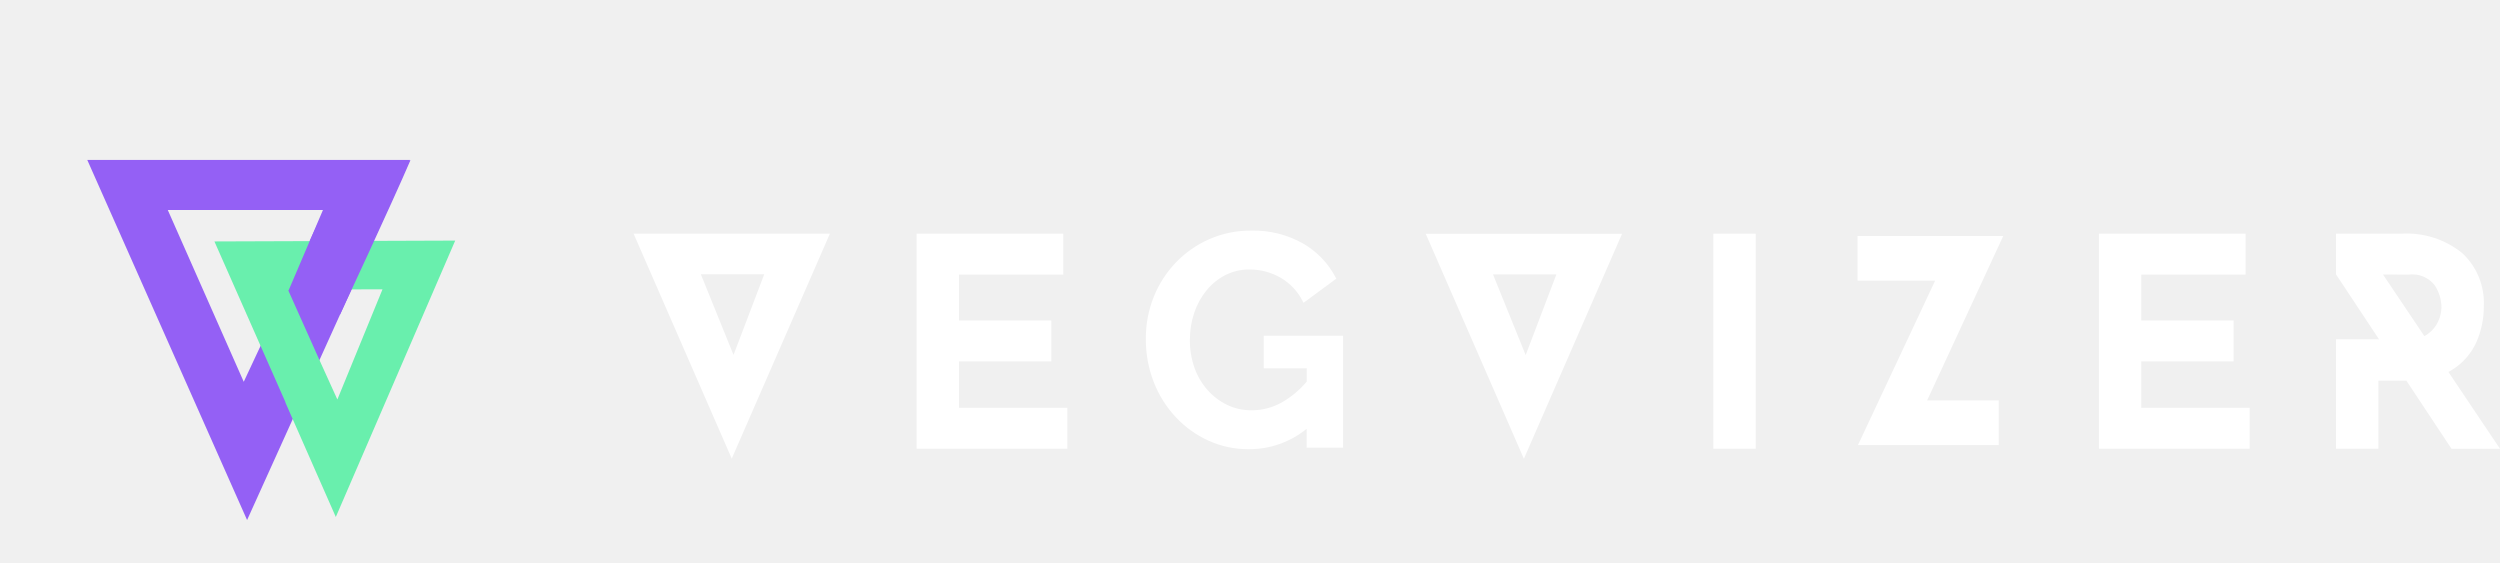
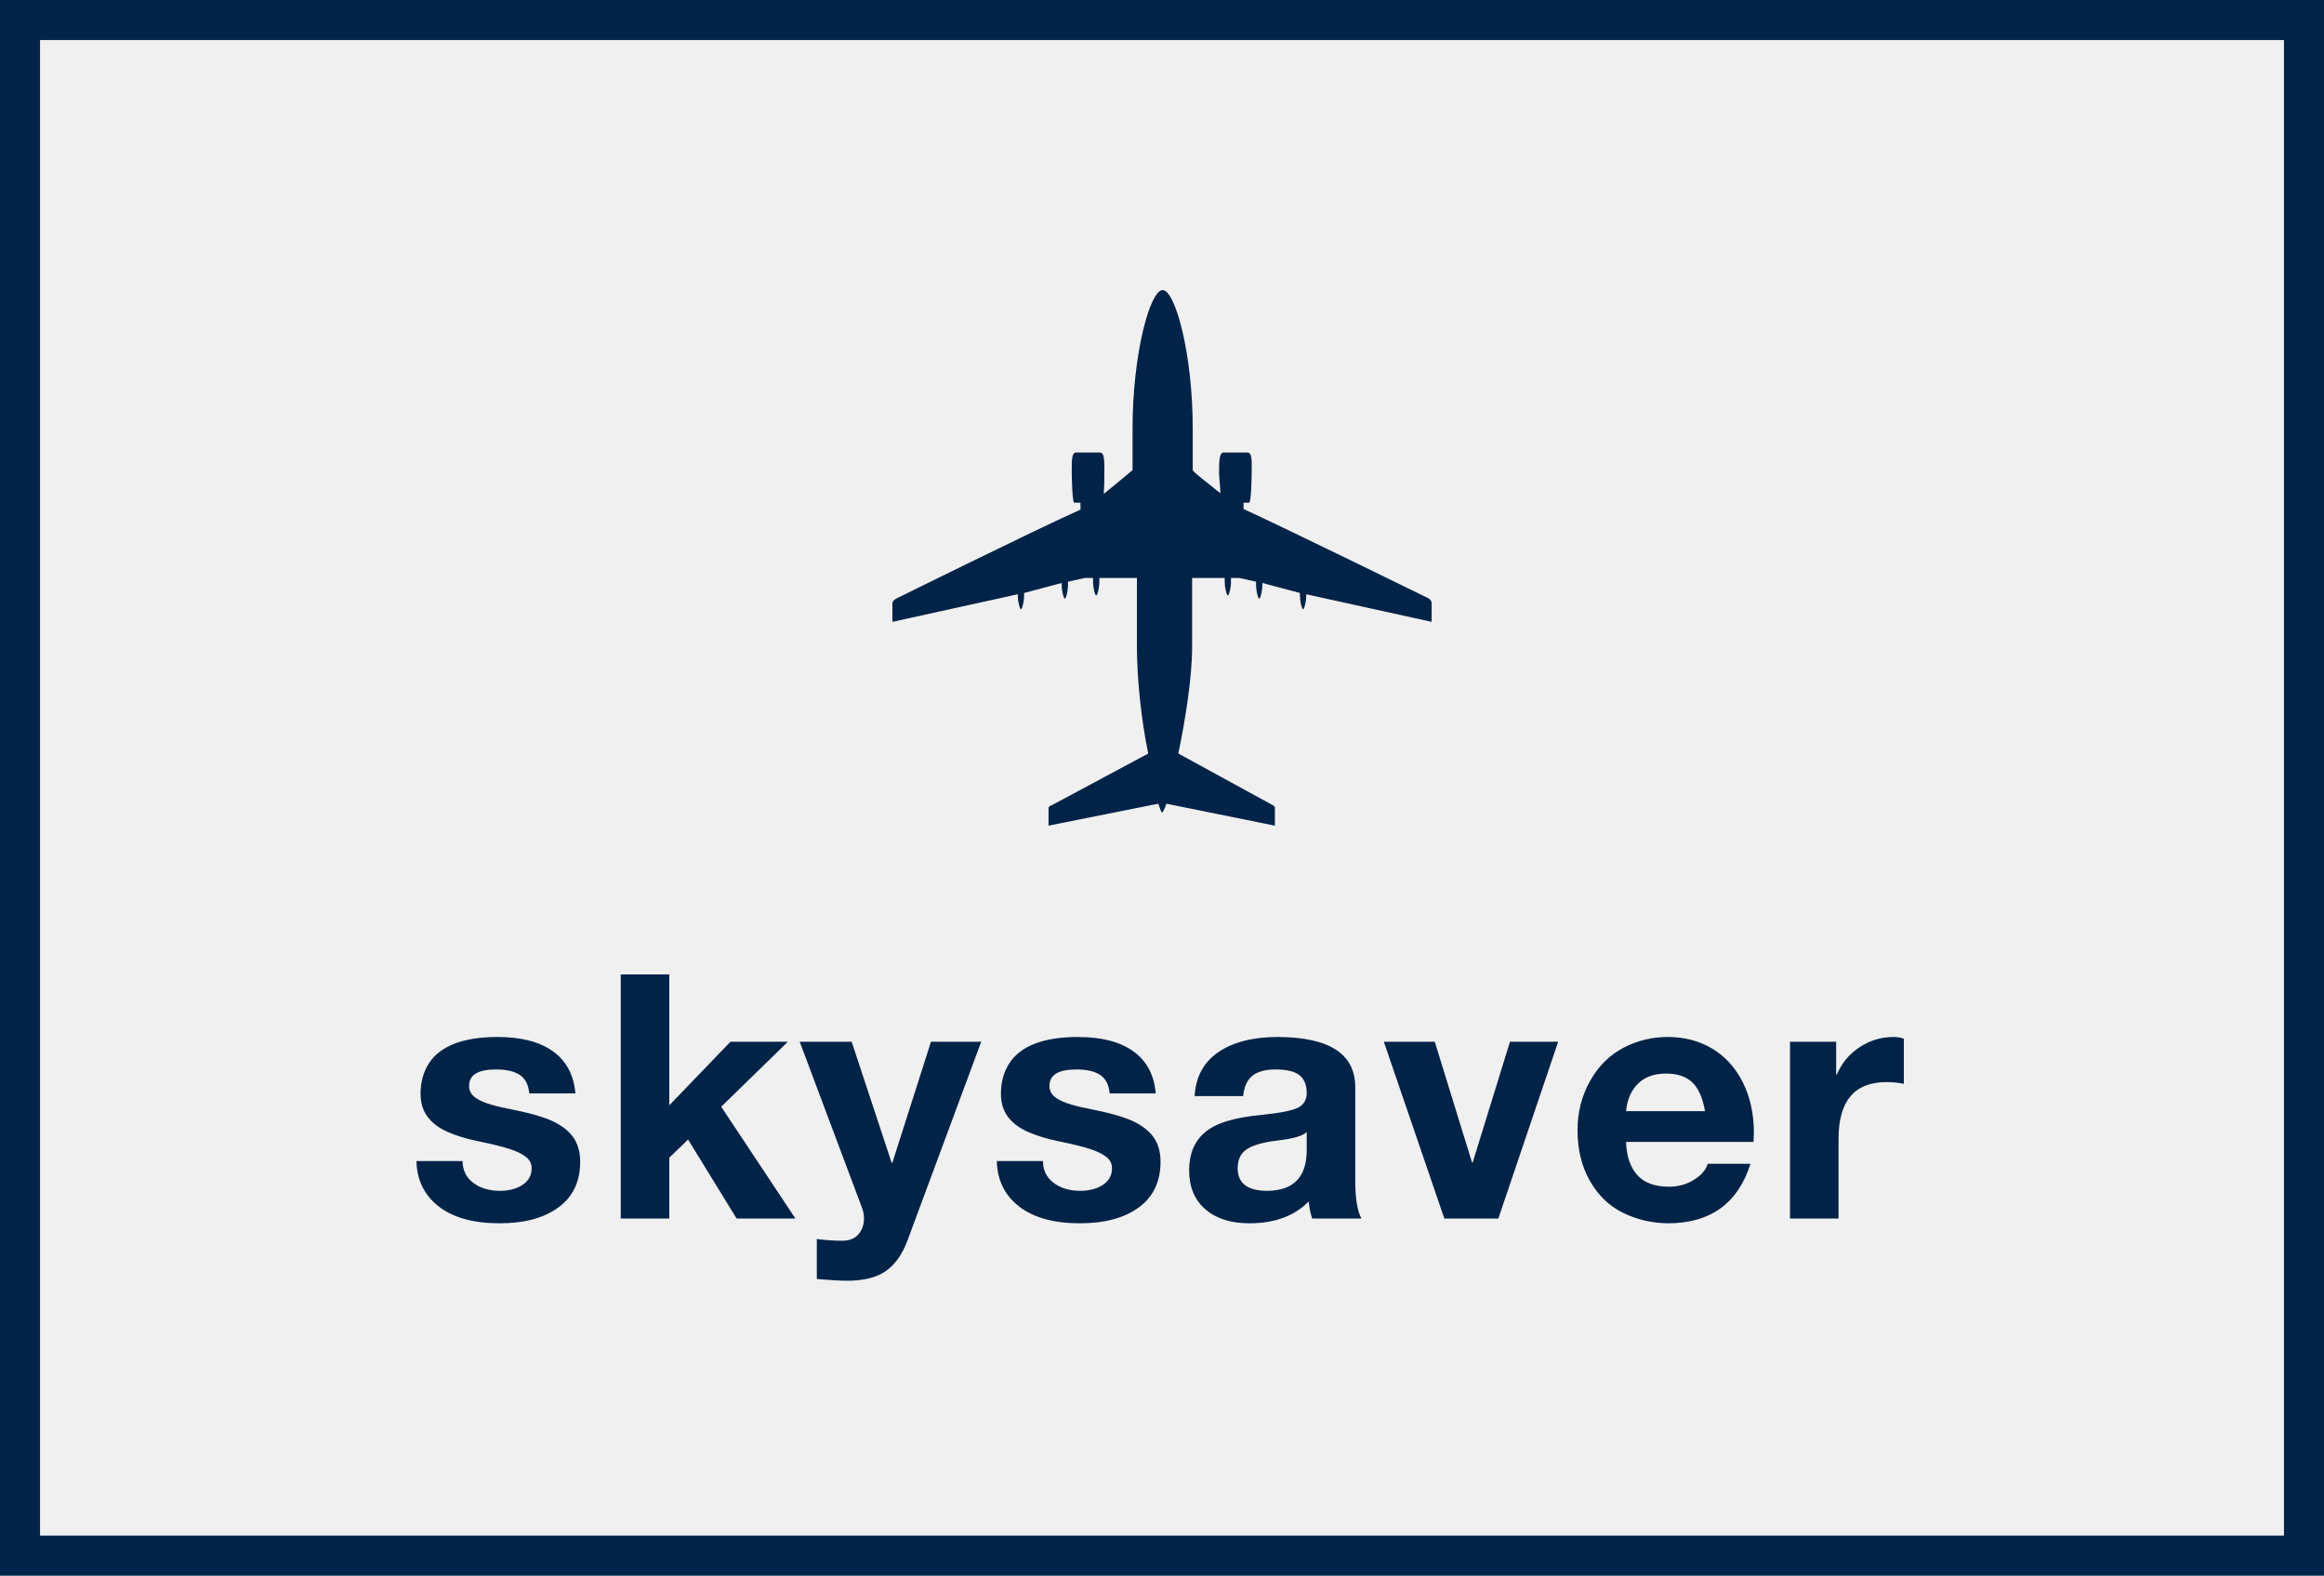
- <svg xmlns="http://www.w3.org/2000/svg" id="Component_2_4" data-name="Component 2 – 4" width="185.331" height="41.68" viewBox="0 0 185.331 41.68">
-   <path id="Path_1" data-name="Path 1" d="M288.5,752.36v3.033h-7.732v3.4h6.844v3.033h-6.844v3.443H288.8V768.3H277.624V752.36Z" transform="translate(-209.676 -735.036)" fill="#fff" />
-   <path id="Path_2" data-name="Path 2" d="M1004.159,752.36V768.3h-3.14V752.36Z" transform="translate(-874.004 -735.036)" fill="#fff" />
-   <path id="Path_3" data-name="Path 3" d="M1356.6,752.36v3.033h-7.732v3.4h6.844v3.033h-6.844v3.443h8.036V768.3H1345.73V752.36Z" transform="translate(-1190.129 -735.036)" fill="#fff" />
-   <g id="Group_1" data-name="Group 1" transform="translate(137.704 17.496)">
-     <path id="Path_4" data-name="Path 4" d="M1132.8,766.632h5.308v3.313H1127.67l5.719-12.185h-5.749v-3.313h10.8Z" transform="translate(-1127.639 -754.447)" fill="#fff" />
+ <svg xmlns="http://www.w3.org/2000/svg" height="35vw" viewBox="0 0 312.5 211.832" preserveAspectRatio="xMidYMid meet" class="css-g5ufxp" id="ddabbbdc">
+   <defs id="SvgjsDefs1001" />
+   <g id="SvgjsG1007" featurekey="rootContainer" transform="matrix(2.691645,0,0,2.691645,0,0)" fill="#002347">
+     <path d="M116.1 78.7H0V0h116.1zM2 76.7h112.1V2H2z" />
  </g>
-   <path id="Path_5" data-name="Path 5" d="M1571.973,768.306l-3.823-5.694c.093-.051.184-.1.271-.16a4.659,4.659,0,0,0,1.8-2.047,6.52,6.52,0,0,0,.552-2.673,5.021,5.021,0,0,0-1.6-3.932,6.542,6.542,0,0,0-4.527-1.44h-4.829v3.017l3.194,4.823h-.053v-.012h-3.141V768.3h3.141v-5.046h2.075l3.345,5.052Zm-6.768-12.913a2.106,2.106,0,0,1,1.928.789,3.032,3.032,0,0,1,.5,1.637,2.574,2.574,0,0,1-.239,1.038,2.36,2.36,0,0,1-.779.943,1.764,1.764,0,0,1-.249.153l-3.066-4.566Z" transform="translate(-1386.642 -735.036)" fill="#fff" />
-   <path id="Path_6" data-name="Path 6" d="M22,752.36l7.276,16.676,7.276-16.676Zm4.985,3.007h4.7l-2.277,5.981Z" transform="translate(24.97 -735.036)" fill="#fff" />
-   <path id="Path_7" data-name="Path 7" d="M737.582,752.48l7.276,16.676,7.276-16.676Zm4.985,3.007h4.7l-2.277,5.981Z" transform="translate(-631.888 -735.146)" fill="#fff" />
-   <path id="Path_8" data-name="Path 8" d="M493.509,757.3v2.415H496.7v.982a6.855,6.855,0,0,1-1.8,1.517,4.535,4.535,0,0,1-2.266.613,4.134,4.134,0,0,1-1.836-.4,4.664,4.664,0,0,1-1.456-1.106,4.981,4.981,0,0,1-.965-1.644,6.046,6.046,0,0,1-.341-2.067,6.221,6.221,0,0,1,.319-2,5.256,5.256,0,0,1,.911-1.668,4.377,4.377,0,0,1,1.4-1.138,3.859,3.859,0,0,1,1.79-.414,4.54,4.54,0,0,1,2.31.613,4.177,4.177,0,0,1,1.65,1.771l.044.086,2.429-1.792-.032-.062a6.249,6.249,0,0,0-2.427-2.54,7.429,7.429,0,0,0-3.863-.959,7.516,7.516,0,0,0-3.086.631A7.775,7.775,0,0,0,487,751.866a7.94,7.94,0,0,0-1.644,2.555,8.2,8.2,0,0,0-.585,3.095,8.694,8.694,0,0,0,.585,3.217,8.08,8.08,0,0,0,1.632,2.6,7.665,7.665,0,0,0,2.432,1.746,7.019,7.019,0,0,0,2.942.631,6.715,6.715,0,0,0,4.33-1.512v1.4h2.7v-8.3Z" transform="translate(-399.827 -732.411)" fill="#fff" />
-   <g id="Group_24" data-name="Group 24" transform="translate(-21.582 -19.858)">
-     <g id="Group_22" data-name="Group 22" transform="translate(2007.583 -80.734) rotate(139)">
-       <path id="Path_24" data-name="Path 24" d="M1567.745,1328.488l8.573-27.921-26.63,12.225Zm-2.07-6.715-8.752-7.608,12.858-5.7Z" transform="translate(-0.001 -114.664)" fill="#9460f5" />
-       <g id="Group_2" data-name="Group 2" transform="translate(1551.081 1181.759)">
-         <path id="Path_26" data-name="Path 26" d="M1807.23,1505.3l.012.01h0Z" transform="translate(-1798.102 -1492.5)" fill="#69efad" />
-         <path id="Path_27" data-name="Path 27" d="M1596.621,1181.759l-20.123,9.657,5.614,4.845,7.9,6.819,3.845-12.457.018-.009Zm-10.983,12.809h0l-2.7-2.343,7.882-3.968-.9,3.025-1.652,5.439Z" transform="translate(-1576.498 -1181.759)" fill="#69efad" />
-       </g>
-       <line id="Line_1" data-name="Line 1" x1="10.275" y2="5.007" transform="translate(1557.371 1194.394)" fill="#9cff95" />
-       <path id="Path_28" data-name="Path 28" d="M1555.175,1497.858l7.68-3.723-1.749-3.833s-8.384,3.731-11.435,5.209" transform="translate(0 -297.417)" fill="#9460f5" />
-     </g>
+   <g id="SvgjsG1008" featurekey="symbolFeature-0" transform="matrix(0.8430913,0,0,0.8430913,114.9415,33.01405)" fill="#002347">
+     <path d="M92,57c0-0.3-0.2-0.6-0.6-0.8c0,0-21.4-10.5-29.4-14.2V41h0.9c0.3,0,0.4-3.8,0.4-5.1c0-1.6,0.1-2.9-0.7-2.9h-3.8  c-0.7,0-0.7,1.6-0.7,3.3c0,0.7,0.2,2,0.2,3.2c-1.8-1.5-4.4-3.4-4.4-3.7c0-3.9,0-6.6,0-6.6c0-12-2.8-22.1-4.8-22.1  c-2,0-4.8,10.1-4.8,22.1l0,6.6c0,0-2.6,2.2-4.6,3.8c0.1-1.2,0.1-2.6,0.1-3.3c0-1.6,0.1-3.3-0.7-3.3h-3.8c-0.7,0-0.7,1.2-0.7,2.9  c0,1.3,0.1,5.1,0.4,5.1H36v1.1C28,45.7,6.6,56.3,6.6,56.3C6.2,56.5,6,56.8,6,57c0,0.3,0,3,0,3l20-4.4v0.3c0,0.8,0.3,2.1,0.5,2.1  s0.5-1.3,0.5-2.1v-0.5l6-1.6v0.4c0,0.8,0.3,2.1,0.5,2.1s0.5-1.3,0.5-2.1v-0.6l2.7-0.6H38v0.7c0,0.8,0.3,2.1,0.5,2.1s0.5-1.3,0.5-2.1  V53h6v11c0,0,0,0,0,0c0,5.1,0.7,11.7,1.8,17l-15.3,8.2c-0.2,0.1-0.6,0.2-0.6,0.5c0,0.4,0,2.8,0,2.8L48.4,89c0.3,0.9,0.5,1.4,0.6,1.4  c0.1,0,0.4-0.5,0.7-1.4L67,92.5c0,0,0-2.4,0-2.8c0-0.3-0.2-0.4-0.4-0.5l-15-8.2c1.1-5.3,2.2-12,2.2-17.1c0-0.1,0-4.9,0-10.9H59v0.7  c0,0.8,0.3,2.1,0.5,2.1s0.5-1.3,0.5-2.1V53h1.3l2.7,0.6v0.6c0,0.8,0.3,2.1,0.5,2.1s0.5-1.3,0.5-2.1v-0.4l6,1.6v0.5  c0,0.8,0.3,2.1,0.5,2.1s0.5-1.3,0.5-2.1v-0.3L92,60C92,60,92,57.3,92,57z" />
+   </g>
+   <g id="SvgjsG1009" featurekey="nameFeature-0" transform="matrix(1.14897,0,0,1.14897,54.6672,117.8558)" fill="#002347">
+     <path d="M10.64 18.76 c2.773 0 4.94 0.56 6.5 1.68 s2.433 2.76 2.62 4.92 l-5.4 0 c-0.08 -0.987 -0.44 -1.7 -1.08 -2.14 s-1.573 -0.66 -2.8 -0.66 c-1.067 0 -1.86 0.16 -2.38 0.48 s-0.78 0.8 -0.78 1.44 c0 0.48 0.173 0.88 0.52 1.2 s0.873 0.6 1.58 0.84 s1.487 0.44 2.34 0.6 c2.587 0.507 4.413 1.027 5.48 1.56 s1.847 1.173 2.34 1.92 s0.74 1.667 0.74 2.76 c0 2.32 -0.847 4.1 -2.54 5.34 s-3.993 1.86 -6.9 1.86 c-3.04 0 -5.407 -0.653 -7.1 -1.96 s-2.567 -3.08 -2.62 -5.32 l5.4 0 c0 1.067 0.413 1.913 1.24 2.54 s1.867 0.94 3.12 0.94 c1.067 0 1.953 -0.233 2.66 -0.7 s1.06 -1.113 1.06 -1.94 c0 -0.533 -0.22 -0.973 -0.66 -1.32 s-1.06 -0.653 -1.86 -0.92 s-2.04 -0.573 -3.72 -0.92 c-1.333 -0.267 -2.52 -0.627 -3.56 -1.08 s-1.833 -1.047 -2.38 -1.78 s-0.82 -1.633 -0.82 -2.7 c0 -1.36 0.327 -2.547 0.98 -3.56 s1.653 -1.78 3 -2.3 s3.02 -0.78 5.02 -0.78 z M30.747 11.44 l0 15.32 l7.16 -7.44 l6.72 0 l-7.8 7.6 l8.68 13.08 l-6.88 0 l-5.68 -9.24 l-2.2 2.12 l0 7.12 l-5.68 0 l0 -28.56 l5.68 0 z M52.094 19.32 l4.68 14.16 l0.08 0 l4.52 -14.16 l5.88 0 l-8.64 23.28 c-0.613 1.627 -1.46 2.813 -2.54 3.56 s-2.58 1.12 -4.5 1.12 c-0.827 0 -2.013 -0.067 -3.56 -0.2 l0 -4.68 c1.013 0.133 2.013 0.2 3 0.2 c0.8 0 1.42 -0.247 1.86 -0.74 s0.66 -1.113 0.66 -1.86 c0 -0.427 -0.08 -0.853 -0.24 -1.28 l-7.28 -19.4 l6.08 0 z M78.561 18.76 c2.773 0 4.94 0.56 6.5 1.68 s2.433 2.76 2.62 4.92 l-5.4 0 c-0.08 -0.987 -0.44 -1.7 -1.08 -2.14 s-1.573 -0.66 -2.8 -0.66 c-1.067 0 -1.86 0.16 -2.38 0.48 s-0.78 0.8 -0.78 1.44 c0 0.48 0.173 0.88 0.52 1.2 s0.873 0.6 1.58 0.84 s1.487 0.44 2.34 0.6 c2.587 0.507 4.413 1.027 5.48 1.56 s1.847 1.173 2.34 1.92 s0.74 1.667 0.74 2.76 c0 2.32 -0.847 4.1 -2.54 5.34 s-3.993 1.86 -6.9 1.86 c-3.04 0 -5.407 -0.653 -7.1 -1.96 s-2.567 -3.08 -2.62 -5.32 l5.4 0 c0 1.067 0.413 1.913 1.24 2.54 s1.867 0.94 3.12 0.94 c1.067 0 1.953 -0.233 2.66 -0.7 s1.06 -1.113 1.06 -1.94 c0 -0.533 -0.22 -0.973 -0.66 -1.32 s-1.06 -0.653 -1.86 -0.92 s-2.04 -0.573 -3.72 -0.92 c-1.333 -0.267 -2.52 -0.627 -3.56 -1.08 s-1.833 -1.047 -2.38 -1.78 s-0.82 -1.633 -0.82 -2.7 c0 -1.36 0.327 -2.547 0.98 -3.56 s1.653 -1.78 3 -2.3 s3.02 -0.78 5.02 -0.78 z M101.988 18.76 c6.027 0.027 9.04 1.987 9.04 5.88 l0 10.96 c0 2.027 0.24 3.493 0.72 4.4 l-5.76 0 c-0.213 -0.64 -0.347 -1.307 -0.4 -2 c-1.68 1.707 -4 2.56 -6.96 2.56 c-2.16 0 -3.873 -0.547 -5.14 -1.64 s-1.9 -2.613 -1.9 -4.56 c0 -1.893 0.6 -3.36 1.8 -4.4 c1.227 -1.093 3.453 -1.787 6.68 -2.08 c2.293 -0.24 3.747 -0.54 4.36 -0.9 s0.92 -0.913 0.92 -1.66 c0 -0.933 -0.28 -1.627 -0.84 -2.08 s-1.493 -0.68 -2.8 -0.68 c-1.2 0 -2.107 0.247 -2.72 0.74 s-0.973 1.287 -1.08 2.38 l-5.68 0 c0.133 -2.267 1.067 -3.987 2.8 -5.16 s4.053 -1.76 6.96 -1.76 z M97.268 34.12 c0 1.76 1.16 2.64 3.48 2.64 c3.04 -0.027 4.573 -1.587 4.6 -4.68 l0 -2.2 c-0.453 0.453 -1.6 0.787 -3.44 1 c-1.6 0.187 -2.773 0.513 -3.52 0.98 s-1.12 1.22 -1.12 2.26 z M120.335 19.32 l4.36 14.12 l0.08 0 l4.36 -14.12 l5.64 0 l-7 20.68 l-6.32 0 l-7.08 -20.68 l5.96 0 z M147.602 18.76 c1.947 0 3.68 0.453 5.2 1.36 s2.713 2.22 3.58 3.94 s1.3 3.7 1.3 5.94 c0 0.213 -0.013 0.56 -0.04 1.04 l-14.92 0 c0.053 1.653 0.487 2.94 1.3 3.86 s2.06 1.38 3.74 1.38 c1.04 0 1.993 -0.26 2.86 -0.78 s1.42 -1.153 1.66 -1.9 l5 0 c-1.467 4.64 -4.693 6.96 -9.68 6.96 c-1.893 -0.027 -3.647 -0.44 -5.26 -1.24 s-2.9 -2.047 -3.86 -3.74 s-1.44 -3.66 -1.44 -5.9 c0 -2.107 0.487 -4.027 1.46 -5.76 s2.267 -3.027 3.88 -3.88 s3.353 -1.28 5.22 -1.28 z M151.962 27.44 c-0.267 -1.547 -0.76 -2.667 -1.48 -3.36 s-1.747 -1.04 -3.08 -1.04 c-1.387 0 -2.48 0.393 -3.28 1.18 s-1.267 1.86 -1.4 3.22 l9.24 0 z M173.989 18.76 c0.48 0 0.893 0.067 1.24 0.2 l0 5.28 c-0.613 -0.133 -1.293 -0.2 -2.04 -0.2 c-3.733 0 -5.6 2.213 -5.6 6.64 l0 9.32 l-5.68 0 l0 -20.68 l5.4 0 l0 3.84 l0.08 0 c0.56 -1.333 1.447 -2.4 2.66 -3.2 s2.527 -1.2 3.94 -1.2 z" />
  </g>
</svg>
